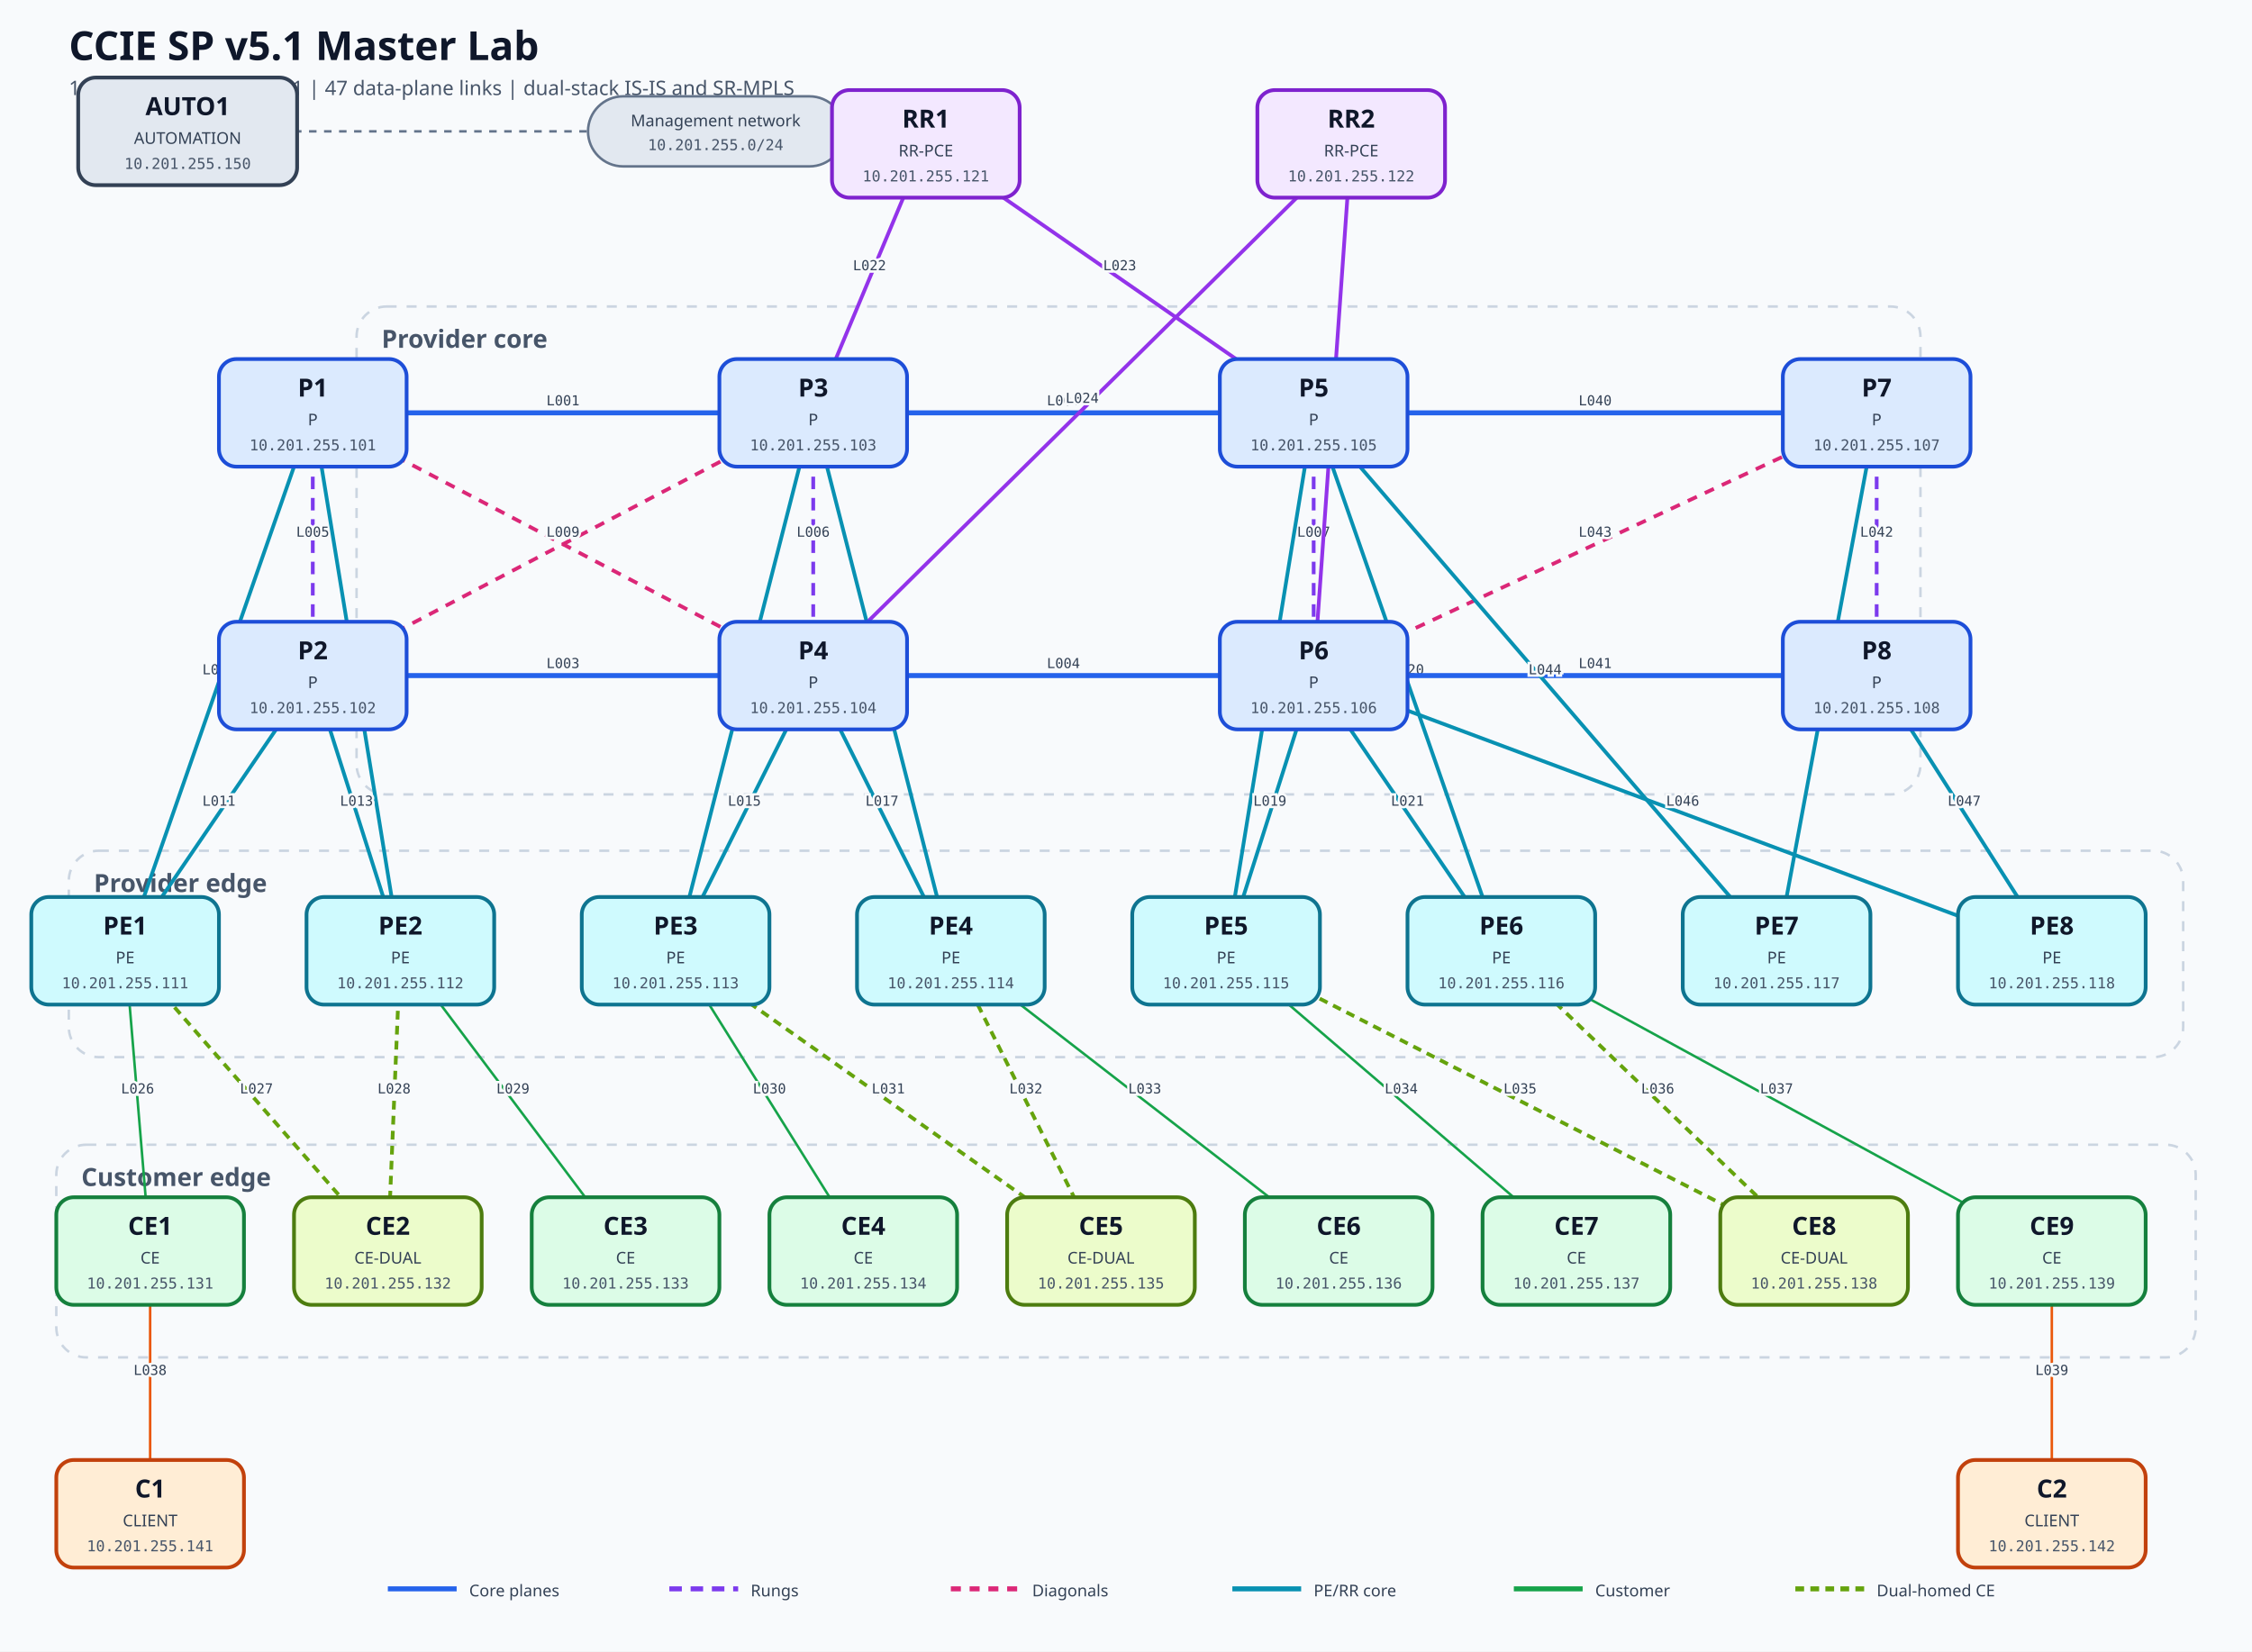
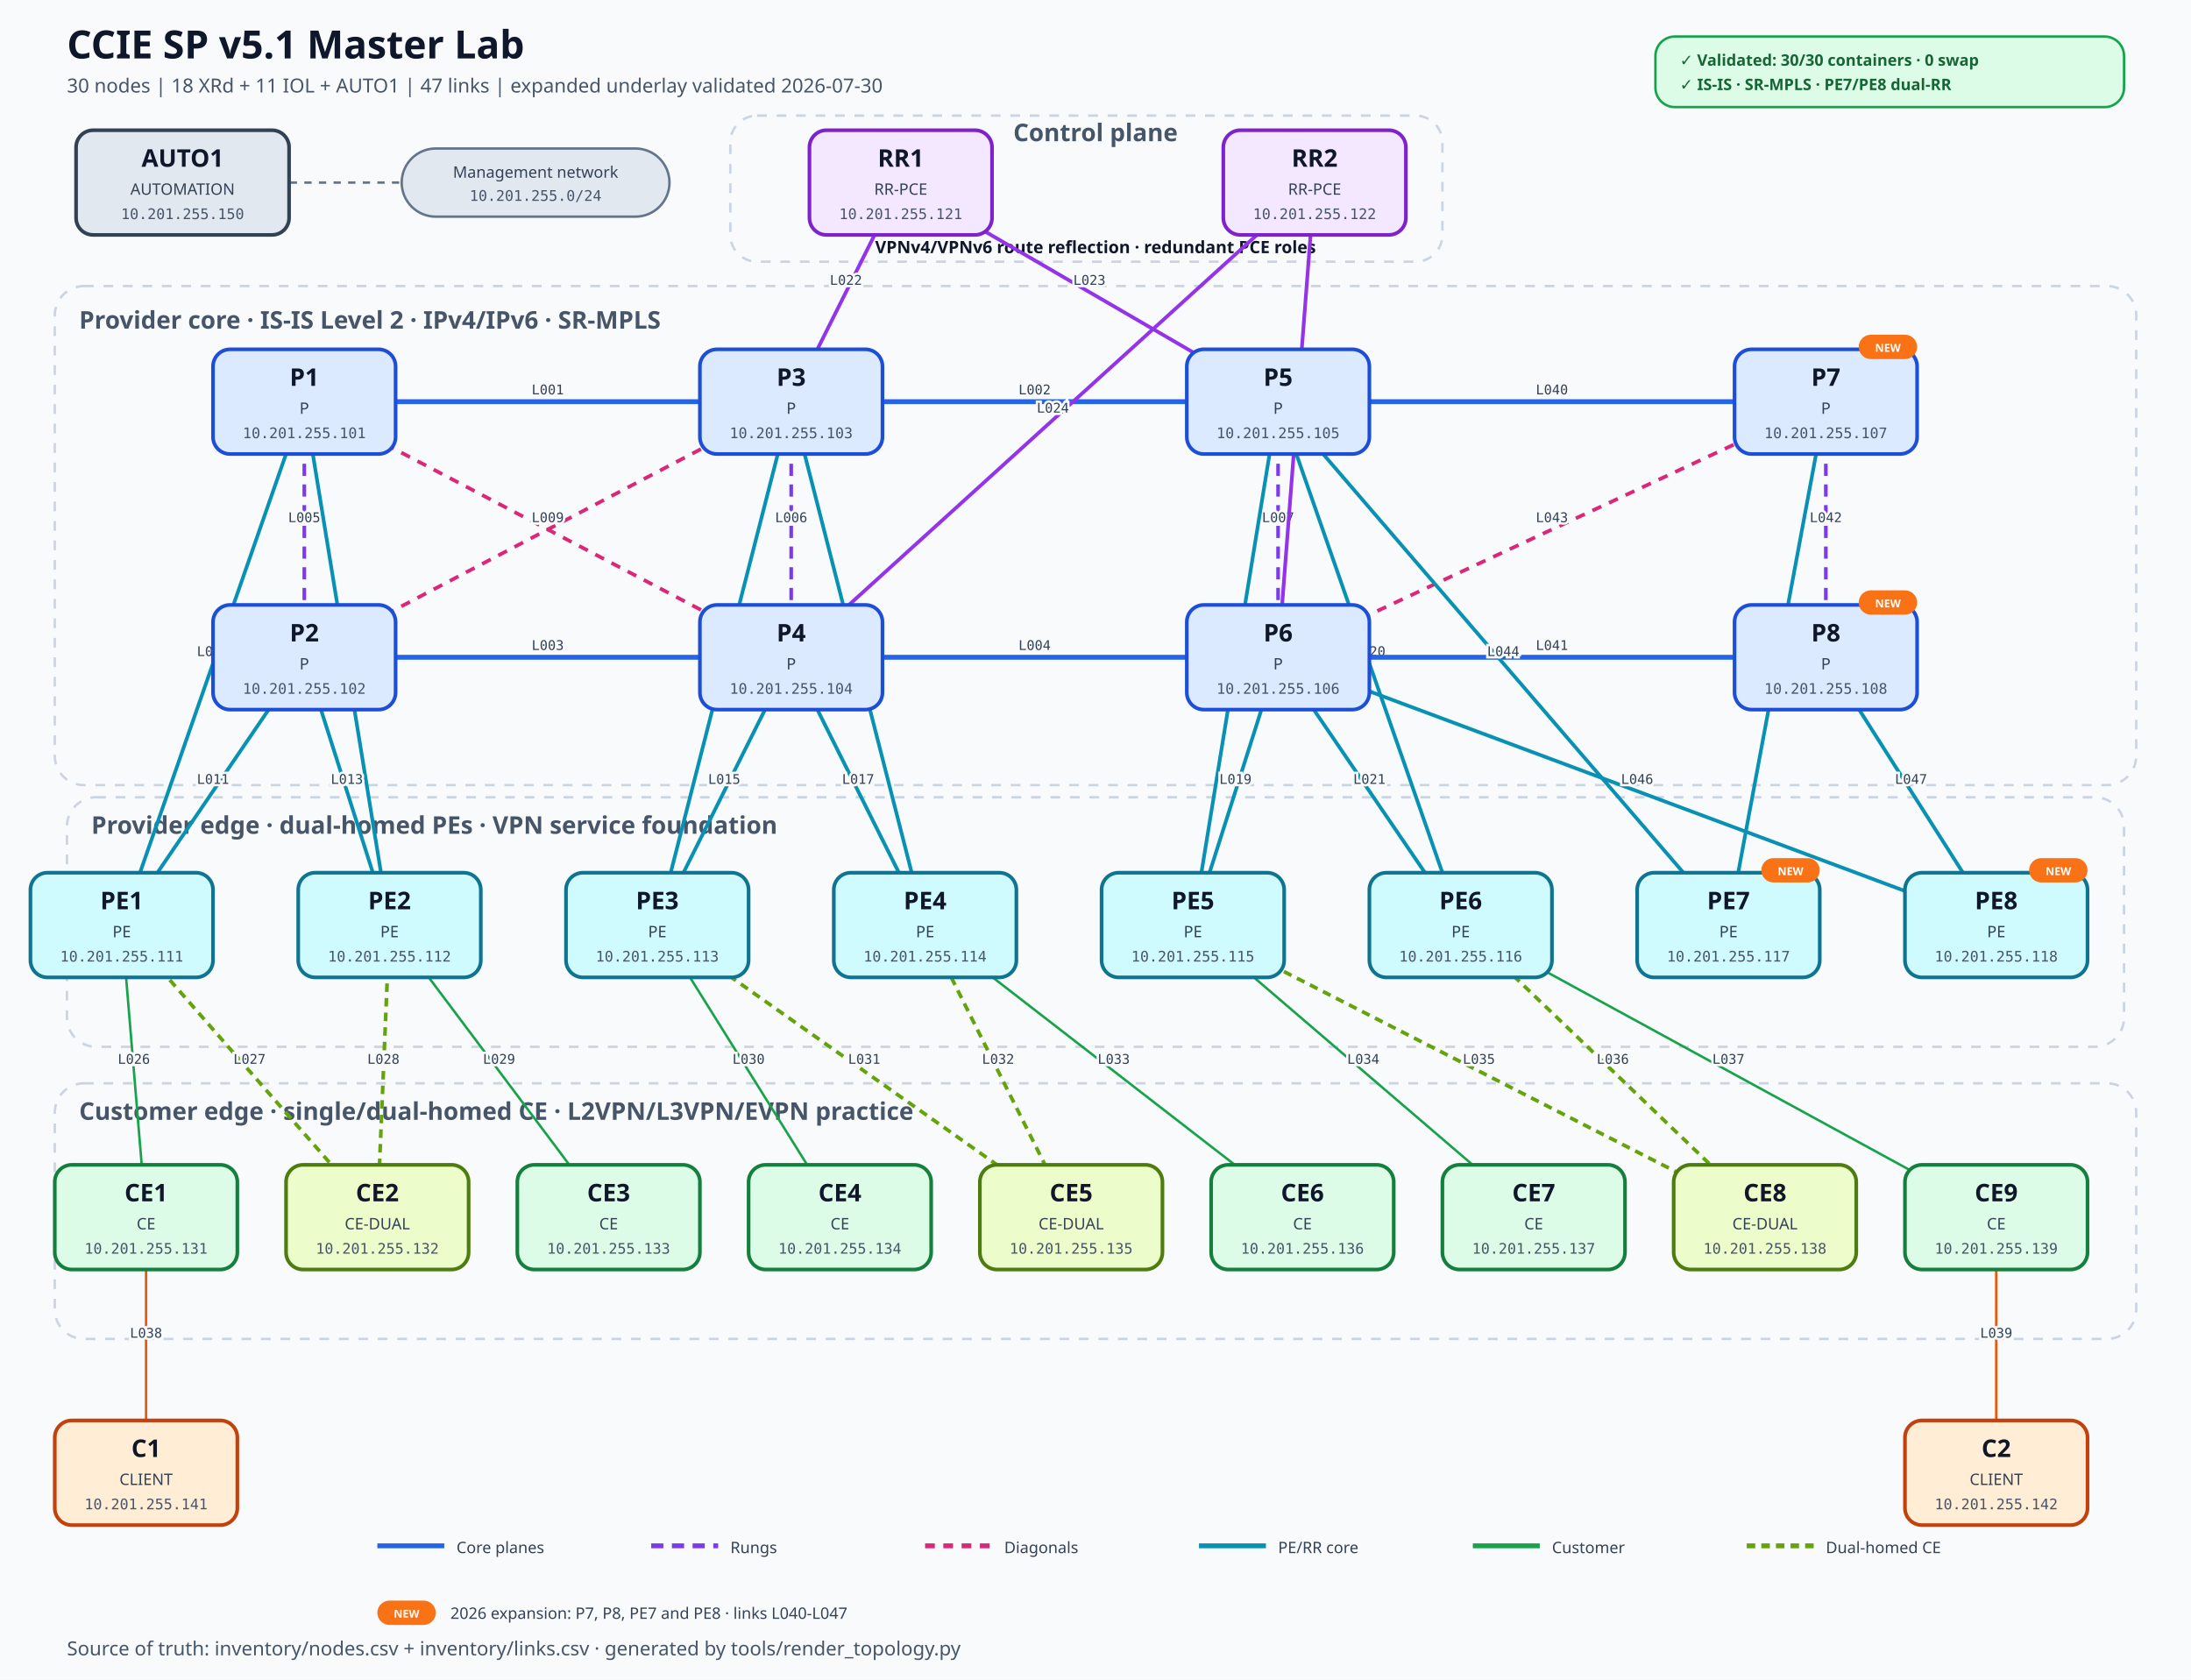
- <svg xmlns="http://www.w3.org/2000/svg" width="1800" height="1320" viewBox="0 0 1800 1320" role="img" aria-labelledby="title desc">
+ <svg xmlns="http://www.w3.org/2000/svg" width="1800" height="1380" viewBox="0 0 1800 1380" role="img" aria-labelledby="title desc">
  <style>
    .background { fill: #f8fafc; }
    .zone { fill: none; stroke: #cbd5e1; stroke-width: 2; stroke-dasharray: 8 8; }
    .zone-label { font: 600 20px system-ui, sans-serif; fill: #475569; }
    .title { font: 700 32px system-ui, sans-serif; fill: #0f172a; }
    .subtitle { font: 16px system-ui, sans-serif; fill: #475569; }
    .link-label { font: 11px ui-monospace, monospace; fill: #334155; text-anchor: middle; paint-order: stroke; stroke: #f8fafc; stroke-width: 4; }
    .node-name { font: 700 20px system-ui, sans-serif; fill: #0f172a; text-anchor: middle; }
    .node-role { font: 13px system-ui, sans-serif; fill: #334155; text-anchor: middle; }
    .node-mgmt { font: 12px ui-monospace, monospace; fill: #475569; text-anchor: middle; }
    .legend { font: 13px system-ui, sans-serif; fill: #334155; }
+     .protocol { font: 600 14px system-ui, sans-serif; fill: #0f172a; text-anchor: middle; }
+     .expansion-label { font: 700 9px system-ui, sans-serif; fill: #ffffff; text-anchor: middle; }
+     .status { font: 600 13px system-ui, sans-serif; fill: #166534; }
  </style>
  <rect class="background" width="100%" height="100%" />
  <text x="55" y="48" class="title">CCIE SP v5.1 Master Lab</text>
-   <text x="55" y="76" class="subtitle">18 XRd + 11 IOL + AUTO1 | 47 data-plane links | dual-stack IS-IS and SR-MPLS</text>
-   <rect x="285" y="245" width="1250" height="390" rx="24" class="zone" />
-   <text x="305" y="278" class="zone-label">Provider core</text>
-   <rect x="55" y="680" width="1690" height="165" rx="24" class="zone" />
-   <text x="75" y="713" class="zone-label">Provider edge</text>
-   <rect x="45" y="915" width="1710" height="170" rx="24" class="zone" />
-   <text x="65" y="948" class="zone-label">Customer edge</text>
-   <path d="M235 105 H470" stroke="#64748b" stroke-width="2" stroke-dasharray="6 6" />
-   <rect x="470" y="77" width="205" height="56" rx="28" fill="#e2e8f0" stroke="#64748b" stroke-width="2" />
-   <text x="572" y="101" class="node-role">Management network</text>
-   <text x="572" y="120" class="node-mgmt">10.201.255.0/24</text>
+   <text x="55" y="76" class="subtitle">30 nodes | 18 XRd + 11 IOL + AUTO1 | 47 links | expanded underlay validated 2026-07-30</text>
+   <rect x="1360" y="30" width="385" height="58" rx="16" fill="#dcfce7" stroke="#16a34a" stroke-width="2" />
+   <text x="1380" y="54" class="status">✓ Validated: 30/30 containers · 0 swap</text>
+   <text x="1380" y="74" class="status">✓ IS-IS · SR-MPLS · PE7/PE8 dual-RR</text>
+   <rect x="600" y="95" width="585" height="120" rx="22" class="zone" />
+   <text x="900" y="116" class="zone-label" text-anchor="middle">Control plane</text>
+   <text x="900" y="208" class="protocol">VPNv4/VPNv6 route reflection · redundant PCE roles</text>
+   <rect x="45" y="235" width="1710" height="410" rx="24" class="zone" />
+   <text x="65" y="270" class="zone-label">Provider core · IS-IS Level 2 · IPv4/IPv6 · SR-MPLS</text>
+   <rect x="55" y="655" width="1690" height="205" rx="24" class="zone" />
+   <text x="75" y="685" class="zone-label">Provider edge · dual-homed PEs · VPN service foundation</text>
+   <rect x="45" y="890" width="1710" height="210" rx="24" class="zone" />
+   <text x="65" y="920" class="zone-label">Customer edge · single/dual-homed CE · L2VPN/L3VPN/EVPN practice</text>
+   <path d="M238 150 H330" stroke="#64748b" stroke-width="2" stroke-dasharray="6 6" />
+   <rect x="330" y="122" width="220" height="56" rx="28" fill="#e2e8f0" stroke="#64748b" stroke-width="2" />
+   <text x="440" y="146" class="node-role">Management network</text>
+   <text x="440" y="165" class="node-mgmt">10.201.255.0/24</text>
  <g class="link">
    <line x1="250" y1="330" x2="650" y2="330" stroke="#2563eb" stroke-width="4" />
    <text x="450" y="324" class="link-label">L001</text>
  </g>
  <g class="link">
    <line x1="650" y1="330" x2="1050" y2="330" stroke="#2563eb" stroke-width="4" />
    <text x="850" y="324" class="link-label">L002</text>
  </g>
  <g class="link">
    <line x1="250" y1="540" x2="650" y2="540" stroke="#2563eb" stroke-width="4" />
    <text x="450" y="534" class="link-label">L003</text>
  </g>
  <g class="link">
    <line x1="650" y1="540" x2="1050" y2="540" stroke="#2563eb" stroke-width="4" />
    <text x="850" y="534" class="link-label">L004</text>
  </g>
  <g class="link">
    <line x1="250" y1="330" x2="250" y2="540" stroke="#7c3aed" stroke-width="3" stroke-dasharray="10 7" />
    <text x="250" y="429" class="link-label">L005</text>
  </g>
  <g class="link">
    <line x1="650" y1="330" x2="650" y2="540" stroke="#7c3aed" stroke-width="3" stroke-dasharray="10 7" />
    <text x="650" y="429" class="link-label">L006</text>
  </g>
  <g class="link">
    <line x1="1050" y1="330" x2="1050" y2="540" stroke="#7c3aed" stroke-width="3" stroke-dasharray="10 7" />
    <text x="1050" y="429" class="link-label">L007</text>
  </g>
  <g class="link">
    <line x1="250" y1="330" x2="650" y2="540" stroke="#db2777" stroke-width="3" stroke-dasharray="8 7" />
    <text x="450" y="429" class="link-label">L008</text>
  </g>
  <g class="link">
    <line x1="250" y1="540" x2="650" y2="330" stroke="#db2777" stroke-width="3" stroke-dasharray="8 7" />
    <text x="450" y="429" class="link-label">L009</text>
  </g>
  <g class="link">
    <line x1="100" y1="760" x2="250" y2="330" stroke="#0891b2" stroke-width="3" />
    <text x="175" y="539" class="link-label">L010</text>
  </g>
  <g class="link">
    <line x1="100" y1="760" x2="250" y2="540" stroke="#0891b2" stroke-width="3" />
    <text x="175" y="644" class="link-label">L011</text>
  </g>
  <g class="link">
    <line x1="320" y1="760" x2="250" y2="330" stroke="#0891b2" stroke-width="3" />
    <text x="285" y="539" class="link-label">L012</text>
  </g>
  <g class="link">
    <line x1="320" y1="760" x2="250" y2="540" stroke="#0891b2" stroke-width="3" />
    <text x="285" y="644" class="link-label">L013</text>
  </g>
  <g class="link">
    <line x1="540" y1="760" x2="650" y2="330" stroke="#0891b2" stroke-width="3" />
    <text x="595" y="539" class="link-label">L014</text>
  </g>
  <g class="link">
    <line x1="540" y1="760" x2="650" y2="540" stroke="#0891b2" stroke-width="3" />
    <text x="595" y="644" class="link-label">L015</text>
  </g>
  <g class="link">
    <line x1="760" y1="760" x2="650" y2="330" stroke="#0891b2" stroke-width="3" />
    <text x="705" y="539" class="link-label">L016</text>
  </g>
  <g class="link">
    <line x1="760" y1="760" x2="650" y2="540" stroke="#0891b2" stroke-width="3" />
    <text x="705" y="644" class="link-label">L017</text>
  </g>
  <g class="link">
    <line x1="980" y1="760" x2="1050" y2="330" stroke="#0891b2" stroke-width="3" />
    <text x="1015" y="539" class="link-label">L018</text>
  </g>
  <g class="link">
    <line x1="980" y1="760" x2="1050" y2="540" stroke="#0891b2" stroke-width="3" />
    <text x="1015" y="644" class="link-label">L019</text>
  </g>
  <g class="link">
    <line x1="1200" y1="760" x2="1050" y2="330" stroke="#0891b2" stroke-width="3" />
    <text x="1125" y="539" class="link-label">L020</text>
  </g>
  <g class="link">
    <line x1="1200" y1="760" x2="1050" y2="540" stroke="#0891b2" stroke-width="3" />
    <text x="1125" y="644" class="link-label">L021</text>
  </g>
  <g class="link">
-     <line x1="740" y1="115" x2="650" y2="330" stroke="#9333ea" stroke-width="3" />
-     <text x="695" y="216" class="link-label">L022</text>
-   </g>
-   <g class="link">
-     <line x1="740" y1="115" x2="1050" y2="330" stroke="#9333ea" stroke-width="3" />
-     <text x="895" y="216" class="link-label">L023</text>
-   </g>
-   <g class="link">
-     <line x1="1080" y1="115" x2="650" y2="540" stroke="#9333ea" stroke-width="3" />
-     <text x="865" y="322" class="link-label">L024</text>
-   </g>
-   <g class="link">
-     <line x1="1080" y1="115" x2="1050" y2="540" stroke="#9333ea" stroke-width="3" />
-     <text x="1065" y="322" class="link-label">L025</text>
+     <line x1="740" y1="150" x2="650" y2="330" stroke="#9333ea" stroke-width="3" />
+     <text x="695" y="234" class="link-label">L022</text>
+   </g>
+   <g class="link">
+     <line x1="740" y1="150" x2="1050" y2="330" stroke="#9333ea" stroke-width="3" />
+     <text x="895" y="234" class="link-label">L023</text>
+   </g>
+   <g class="link">
+     <line x1="1080" y1="150" x2="650" y2="540" stroke="#9333ea" stroke-width="3" />
+     <text x="865" y="339" class="link-label">L024</text>
+   </g>
+   <g class="link">
+     <line x1="1080" y1="150" x2="1050" y2="540" stroke="#9333ea" stroke-width="3" />
+     <text x="1065" y="339" class="link-label">L025</text>
  </g>
  <g class="link">
    <line x1="100" y1="760" x2="120" y2="1000" stroke="#16a34a" stroke-width="2" />
    <text x="110" y="874" class="link-label">L026</text>
  </g>
  <g class="link">
    <line x1="100" y1="760" x2="310" y2="1000" stroke="#65a30d" stroke-width="3" stroke-dasharray="7 5" />
    <text x="205" y="874" class="link-label">L027</text>
  </g>
  <g class="link">
    <line x1="320" y1="760" x2="310" y2="1000" stroke="#65a30d" stroke-width="3" stroke-dasharray="7 5" />
    <text x="315" y="874" class="link-label">L028</text>
  </g>
  <g class="link">
    <line x1="320" y1="760" x2="500" y2="1000" stroke="#16a34a" stroke-width="2" />
    <text x="410" y="874" class="link-label">L029</text>
  </g>
  <g class="link">
    <line x1="540" y1="760" x2="690" y2="1000" stroke="#16a34a" stroke-width="2" />
    <text x="615" y="874" class="link-label">L030</text>
  </g>
  <g class="link">
    <line x1="540" y1="760" x2="880" y2="1000" stroke="#65a30d" stroke-width="3" stroke-dasharray="7 5" />
    <text x="710" y="874" class="link-label">L031</text>
  </g>
  <g class="link">
    <line x1="760" y1="760" x2="880" y2="1000" stroke="#65a30d" stroke-width="3" stroke-dasharray="7 5" />
    <text x="820" y="874" class="link-label">L032</text>
  </g>
  <g class="link">
    <line x1="760" y1="760" x2="1070" y2="1000" stroke="#16a34a" stroke-width="2" />
    <text x="915" y="874" class="link-label">L033</text>
  </g>
  <g class="link">
    <line x1="980" y1="760" x2="1260" y2="1000" stroke="#16a34a" stroke-width="2" />
    <text x="1120" y="874" class="link-label">L034</text>
  </g>
  <g class="link">
    <line x1="980" y1="760" x2="1450" y2="1000" stroke="#65a30d" stroke-width="3" stroke-dasharray="7 5" />
    <text x="1215" y="874" class="link-label">L035</text>
  </g>
  <g class="link">
    <line x1="1200" y1="760" x2="1450" y2="1000" stroke="#65a30d" stroke-width="3" stroke-dasharray="7 5" />
    <text x="1325" y="874" class="link-label">L036</text>
  </g>
  <g class="link">
    <line x1="1200" y1="760" x2="1640" y2="1000" stroke="#16a34a" stroke-width="2" />
    <text x="1420" y="874" class="link-label">L037</text>
  </g>
  <g class="link">
    <line x1="120" y1="1000" x2="120" y2="1210" stroke="#ea580c" stroke-width="2" />
    <text x="120" y="1099" class="link-label">L038</text>
  </g>
  <g class="link">
    <line x1="1640" y1="1000" x2="1640" y2="1210" stroke="#ea580c" stroke-width="2" />
    <text x="1640" y="1099" class="link-label">L039</text>
  </g>
  <g class="link">
    <line x1="1050" y1="330" x2="1500" y2="330" stroke="#2563eb" stroke-width="4" />
    <text x="1275" y="324" class="link-label">L040</text>
  </g>
  <g class="link">
    <line x1="1050" y1="540" x2="1500" y2="540" stroke="#2563eb" stroke-width="4" />
    <text x="1275" y="534" class="link-label">L041</text>
  </g>
  <g class="link">
    <line x1="1500" y1="330" x2="1500" y2="540" stroke="#7c3aed" stroke-width="3" stroke-dasharray="10 7" />
    <text x="1500" y="429" class="link-label">L042</text>
  </g>
  <g class="link">
    <line x1="1050" y1="540" x2="1500" y2="330" stroke="#db2777" stroke-width="3" stroke-dasharray="8 7" />
    <text x="1275" y="429" class="link-label">L043</text>
  </g>
  <g class="link">
    <line x1="1420" y1="760" x2="1050" y2="330" stroke="#0891b2" stroke-width="3" />
    <text x="1235" y="539" class="link-label">L044</text>
  </g>
  <g class="link">
    <line x1="1420" y1="760" x2="1500" y2="330" stroke="#0891b2" stroke-width="3" />
    <text x="1460" y="539" class="link-label">L045</text>
  </g>
  <g class="link">
    <line x1="1640" y1="760" x2="1050" y2="540" stroke="#0891b2" stroke-width="3" />
    <text x="1345" y="644" class="link-label">L046</text>
  </g>
  <g class="link">
    <line x1="1640" y1="760" x2="1500" y2="540" stroke="#0891b2" stroke-width="3" />
    <text x="1570" y="644" class="link-label">L047</text>
  </g>
  <g class="node">
    <rect x="175.0" y="287.0" width="150" height="86" rx="14" fill="#dbeafe" stroke="#1d4ed8" stroke-width="3" />
    <text x="250" y="317" class="node-name">P1</text>
    <text x="250" y="340" class="node-role">P</text>
    <text x="250" y="360" class="node-mgmt">10.201.255.101</text>
  </g>
  <g class="node">
    <rect x="175.0" y="497.0" width="150" height="86" rx="14" fill="#dbeafe" stroke="#1d4ed8" stroke-width="3" />
    <text x="250" y="527" class="node-name">P2</text>
    <text x="250" y="550" class="node-role">P</text>
    <text x="250" y="570" class="node-mgmt">10.201.255.102</text>
  </g>
  <g class="node">
    <rect x="575.0" y="287.0" width="150" height="86" rx="14" fill="#dbeafe" stroke="#1d4ed8" stroke-width="3" />
    <text x="650" y="317" class="node-name">P3</text>
    <text x="650" y="340" class="node-role">P</text>
    <text x="650" y="360" class="node-mgmt">10.201.255.103</text>
  </g>
  <g class="node">
    <rect x="575.0" y="497.0" width="150" height="86" rx="14" fill="#dbeafe" stroke="#1d4ed8" stroke-width="3" />
    <text x="650" y="527" class="node-name">P4</text>
    <text x="650" y="550" class="node-role">P</text>
    <text x="650" y="570" class="node-mgmt">10.201.255.104</text>
  </g>
  <g class="node">
    <rect x="975.0" y="287.0" width="150" height="86" rx="14" fill="#dbeafe" stroke="#1d4ed8" stroke-width="3" />
    <text x="1050" y="317" class="node-name">P5</text>
    <text x="1050" y="340" class="node-role">P</text>
    <text x="1050" y="360" class="node-mgmt">10.201.255.105</text>
  </g>
  <g class="node">
    <rect x="975.0" y="497.0" width="150" height="86" rx="14" fill="#dbeafe" stroke="#1d4ed8" stroke-width="3" />
    <text x="1050" y="527" class="node-name">P6</text>
    <text x="1050" y="550" class="node-role">P</text>
    <text x="1050" y="570" class="node-mgmt">10.201.255.106</text>
  </g>
  <g class="node">
    <rect x="1425.0" y="287.0" width="150" height="86" rx="14" fill="#dbeafe" stroke="#1d4ed8" stroke-width="3" />
+     <rect x="1527.0" y="275.0" width="48" height="20" rx="10" fill="#f97316" />
+     <text x="1551.0" y="289.0" class="expansion-label">NEW</text>
    <text x="1500" y="317" class="node-name">P7</text>
    <text x="1500" y="340" class="node-role">P</text>
    <text x="1500" y="360" class="node-mgmt">10.201.255.107</text>
  </g>
  <g class="node">
    <rect x="1425.0" y="497.0" width="150" height="86" rx="14" fill="#dbeafe" stroke="#1d4ed8" stroke-width="3" />
+     <rect x="1527.0" y="485.0" width="48" height="20" rx="10" fill="#f97316" />
+     <text x="1551.0" y="499.0" class="expansion-label">NEW</text>
    <text x="1500" y="527" class="node-name">P8</text>
    <text x="1500" y="550" class="node-role">P</text>
    <text x="1500" y="570" class="node-mgmt">10.201.255.108</text>
  </g>
  <g class="node">
    <rect x="25.0" y="717.0" width="150" height="86" rx="14" fill="#cffafe" stroke="#0e7490" stroke-width="3" />
    <text x="100" y="747" class="node-name">PE1</text>
    <text x="100" y="770" class="node-role">PE</text>
    <text x="100" y="790" class="node-mgmt">10.201.255.111</text>
  </g>
  <g class="node">
    <rect x="245.0" y="717.0" width="150" height="86" rx="14" fill="#cffafe" stroke="#0e7490" stroke-width="3" />
    <text x="320" y="747" class="node-name">PE2</text>
    <text x="320" y="770" class="node-role">PE</text>
    <text x="320" y="790" class="node-mgmt">10.201.255.112</text>
  </g>
  <g class="node">
    <rect x="465.0" y="717.0" width="150" height="86" rx="14" fill="#cffafe" stroke="#0e7490" stroke-width="3" />
    <text x="540" y="747" class="node-name">PE3</text>
    <text x="540" y="770" class="node-role">PE</text>
    <text x="540" y="790" class="node-mgmt">10.201.255.113</text>
  </g>
  <g class="node">
    <rect x="685.0" y="717.0" width="150" height="86" rx="14" fill="#cffafe" stroke="#0e7490" stroke-width="3" />
    <text x="760" y="747" class="node-name">PE4</text>
    <text x="760" y="770" class="node-role">PE</text>
    <text x="760" y="790" class="node-mgmt">10.201.255.114</text>
  </g>
  <g class="node">
    <rect x="905.0" y="717.0" width="150" height="86" rx="14" fill="#cffafe" stroke="#0e7490" stroke-width="3" />
    <text x="980" y="747" class="node-name">PE5</text>
    <text x="980" y="770" class="node-role">PE</text>
    <text x="980" y="790" class="node-mgmt">10.201.255.115</text>
  </g>
  <g class="node">
    <rect x="1125.0" y="717.0" width="150" height="86" rx="14" fill="#cffafe" stroke="#0e7490" stroke-width="3" />
    <text x="1200" y="747" class="node-name">PE6</text>
    <text x="1200" y="770" class="node-role">PE</text>
    <text x="1200" y="790" class="node-mgmt">10.201.255.116</text>
  </g>
  <g class="node">
    <rect x="1345.0" y="717.0" width="150" height="86" rx="14" fill="#cffafe" stroke="#0e7490" stroke-width="3" />
+     <rect x="1447.0" y="705.0" width="48" height="20" rx="10" fill="#f97316" />
+     <text x="1471.0" y="719.0" class="expansion-label">NEW</text>
    <text x="1420" y="747" class="node-name">PE7</text>
    <text x="1420" y="770" class="node-role">PE</text>
    <text x="1420" y="790" class="node-mgmt">10.201.255.117</text>
  </g>
  <g class="node">
    <rect x="1565.0" y="717.0" width="150" height="86" rx="14" fill="#cffafe" stroke="#0e7490" stroke-width="3" />
+     <rect x="1667.0" y="705.0" width="48" height="20" rx="10" fill="#f97316" />
+     <text x="1691.0" y="719.0" class="expansion-label">NEW</text>
    <text x="1640" y="747" class="node-name">PE8</text>
    <text x="1640" y="770" class="node-role">PE</text>
    <text x="1640" y="790" class="node-mgmt">10.201.255.118</text>
  </g>
  <g class="node">
-     <rect x="665.0" y="72.0" width="150" height="86" rx="14" fill="#f3e8ff" stroke="#7e22ce" stroke-width="3" />
-     <text x="740" y="102" class="node-name">RR1</text>
-     <text x="740" y="125" class="node-role">RR-PCE</text>
-     <text x="740" y="145" class="node-mgmt">10.201.255.121</text>
-   </g>
-   <g class="node">
-     <rect x="1005.0" y="72.0" width="150" height="86" rx="14" fill="#f3e8ff" stroke="#7e22ce" stroke-width="3" />
-     <text x="1080" y="102" class="node-name">RR2</text>
-     <text x="1080" y="125" class="node-role">RR-PCE</text>
-     <text x="1080" y="145" class="node-mgmt">10.201.255.122</text>
+     <rect x="665.0" y="107.0" width="150" height="86" rx="14" fill="#f3e8ff" stroke="#7e22ce" stroke-width="3" />
+     <text x="740" y="137" class="node-name">RR1</text>
+     <text x="740" y="160" class="node-role">RR-PCE</text>
+     <text x="740" y="180" class="node-mgmt">10.201.255.121</text>
+   </g>
+   <g class="node">
+     <rect x="1005.0" y="107.0" width="150" height="86" rx="14" fill="#f3e8ff" stroke="#7e22ce" stroke-width="3" />
+     <text x="1080" y="137" class="node-name">RR2</text>
+     <text x="1080" y="160" class="node-role">RR-PCE</text>
+     <text x="1080" y="180" class="node-mgmt">10.201.255.122</text>
  </g>
  <g class="node">
    <rect x="45.0" y="957.0" width="150" height="86" rx="14" fill="#dcfce7" stroke="#15803d" stroke-width="3" />
    <text x="120" y="987" class="node-name">CE1</text>
    <text x="120" y="1010" class="node-role">CE</text>
    <text x="120" y="1030" class="node-mgmt">10.201.255.131</text>
  </g>
  <g class="node">
    <rect x="235.0" y="957.0" width="150" height="86" rx="14" fill="#ecfccb" stroke="#4d7c0f" stroke-width="3" />
    <text x="310" y="987" class="node-name">CE2</text>
    <text x="310" y="1010" class="node-role">CE-DUAL</text>
    <text x="310" y="1030" class="node-mgmt">10.201.255.132</text>
  </g>
  <g class="node">
    <rect x="425.0" y="957.0" width="150" height="86" rx="14" fill="#dcfce7" stroke="#15803d" stroke-width="3" />
    <text x="500" y="987" class="node-name">CE3</text>
    <text x="500" y="1010" class="node-role">CE</text>
    <text x="500" y="1030" class="node-mgmt">10.201.255.133</text>
  </g>
  <g class="node">
    <rect x="615.0" y="957.0" width="150" height="86" rx="14" fill="#dcfce7" stroke="#15803d" stroke-width="3" />
    <text x="690" y="987" class="node-name">CE4</text>
    <text x="690" y="1010" class="node-role">CE</text>
    <text x="690" y="1030" class="node-mgmt">10.201.255.134</text>
  </g>
  <g class="node">
    <rect x="805.0" y="957.0" width="150" height="86" rx="14" fill="#ecfccb" stroke="#4d7c0f" stroke-width="3" />
    <text x="880" y="987" class="node-name">CE5</text>
    <text x="880" y="1010" class="node-role">CE-DUAL</text>
    <text x="880" y="1030" class="node-mgmt">10.201.255.135</text>
  </g>
  <g class="node">
    <rect x="995.0" y="957.0" width="150" height="86" rx="14" fill="#dcfce7" stroke="#15803d" stroke-width="3" />
    <text x="1070" y="987" class="node-name">CE6</text>
    <text x="1070" y="1010" class="node-role">CE</text>
    <text x="1070" y="1030" class="node-mgmt">10.201.255.136</text>
  </g>
  <g class="node">
    <rect x="1185.0" y="957.0" width="150" height="86" rx="14" fill="#dcfce7" stroke="#15803d" stroke-width="3" />
    <text x="1260" y="987" class="node-name">CE7</text>
    <text x="1260" y="1010" class="node-role">CE</text>
    <text x="1260" y="1030" class="node-mgmt">10.201.255.137</text>
  </g>
  <g class="node">
    <rect x="1375.0" y="957.0" width="150" height="86" rx="14" fill="#ecfccb" stroke="#4d7c0f" stroke-width="3" />
    <text x="1450" y="987" class="node-name">CE8</text>
    <text x="1450" y="1010" class="node-role">CE-DUAL</text>
    <text x="1450" y="1030" class="node-mgmt">10.201.255.138</text>
  </g>
  <g class="node">
    <rect x="1565.0" y="957.0" width="150" height="86" rx="14" fill="#dcfce7" stroke="#15803d" stroke-width="3" />
    <text x="1640" y="987" class="node-name">CE9</text>
    <text x="1640" y="1010" class="node-role">CE</text>
    <text x="1640" y="1030" class="node-mgmt">10.201.255.139</text>
  </g>
  <g class="node">
    <rect x="45.0" y="1167.0" width="150" height="86" rx="14" fill="#ffedd5" stroke="#c2410c" stroke-width="3" />
    <text x="120" y="1197" class="node-name">C1</text>
    <text x="120" y="1220" class="node-role">CLIENT</text>
    <text x="120" y="1240" class="node-mgmt">10.201.255.141</text>
  </g>
  <g class="node">
    <rect x="1565.0" y="1167.0" width="150" height="86" rx="14" fill="#ffedd5" stroke="#c2410c" stroke-width="3" />
    <text x="1640" y="1197" class="node-name">C2</text>
    <text x="1640" y="1220" class="node-role">CLIENT</text>
    <text x="1640" y="1240" class="node-mgmt">10.201.255.142</text>
  </g>
  <g class="node">
-     <rect x="62.5" y="62.0" width="175" height="86" rx="14" fill="#e2e8f0" stroke="#334155" stroke-width="3" />
-     <text x="150" y="92" class="node-name">AUTO1</text>
-     <text x="150" y="115" class="node-role">AUTOMATION</text>
-     <text x="150" y="135" class="node-mgmt">10.201.255.150</text>
+     <rect x="62.5" y="107.0" width="175" height="86" rx="14" fill="#e2e8f0" stroke="#334155" stroke-width="3" />
+     <text x="150" y="137" class="node-name">AUTO1</text>
+     <text x="150" y="160" class="node-role">AUTOMATION</text>
+     <text x="150" y="180" class="node-mgmt">10.201.255.150</text>
  </g>
  <line x1="310" y1="1270" x2="365" y2="1270" stroke="#2563eb" stroke-width="4" />
  <text x="375" y="1276" class="legend">Core planes</text>
  <line x1="535" y1="1270" x2="590" y2="1270" stroke="#7c3aed" stroke-width="4" stroke-dasharray="10 7" />
  <text x="600" y="1276" class="legend">Rungs</text>
  <line x1="760" y1="1270" x2="815" y2="1270" stroke="#db2777" stroke-width="4" stroke-dasharray="8 7" />
  <text x="825" y="1276" class="legend">Diagonals</text>
  <line x1="985" y1="1270" x2="1040" y2="1270" stroke="#0891b2" stroke-width="4" />
  <text x="1050" y="1276" class="legend">PE/RR core</text>
  <line x1="1210" y1="1270" x2="1265" y2="1270" stroke="#16a34a" stroke-width="4" />
  <text x="1275" y="1276" class="legend">Customer</text>
  <line x1="1435" y1="1270" x2="1490" y2="1270" stroke="#65a30d" stroke-width="4" stroke-dasharray="7 5" />
  <text x="1500" y="1276" class="legend">Dual-homed CE</text>
+   <rect x="310" y="1315" width="48" height="20" rx="10" fill="#f97316" />
+   <text x="334" y="1329" class="expansion-label">NEW</text>
+   <text x="370" y="1330" class="legend">2026 expansion: P7, P8, PE7 and PE8 · links L040-L047</text>
+   <text x="55" y="1360" class="subtitle">Source of truth: inventory/nodes.csv + inventory/links.csv · generated by tools/render_topology.py</text>
</svg>
